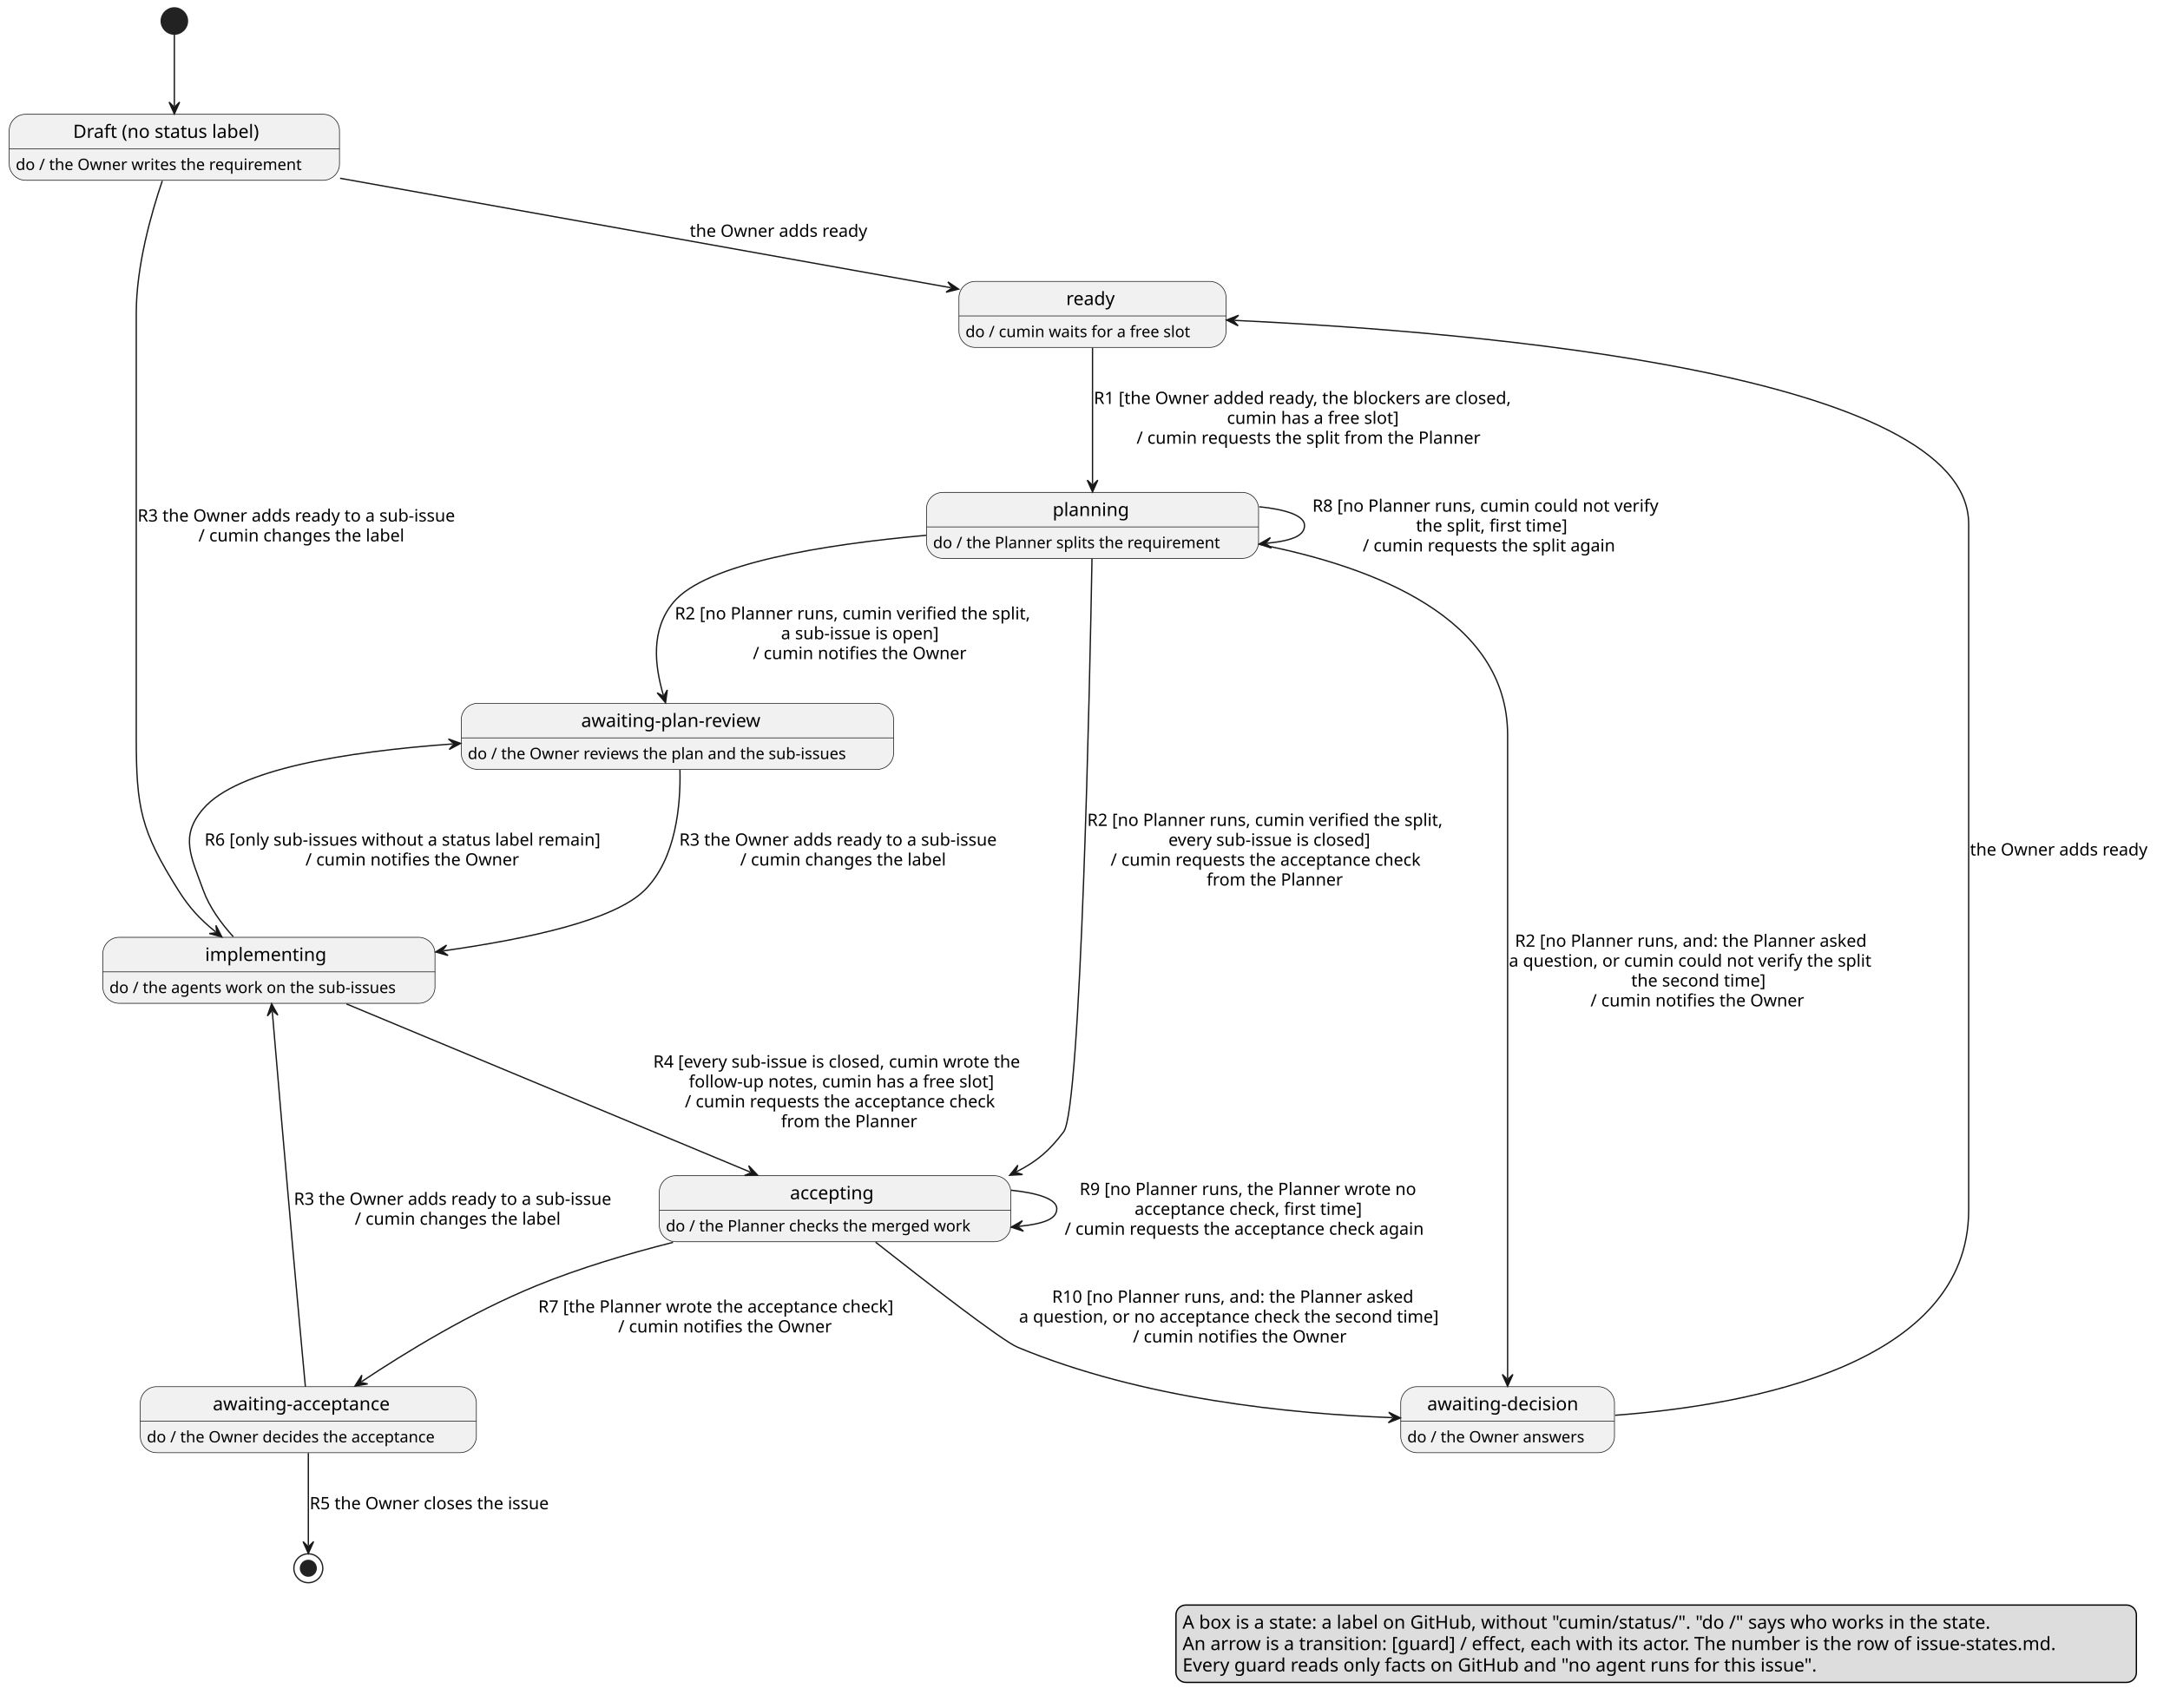
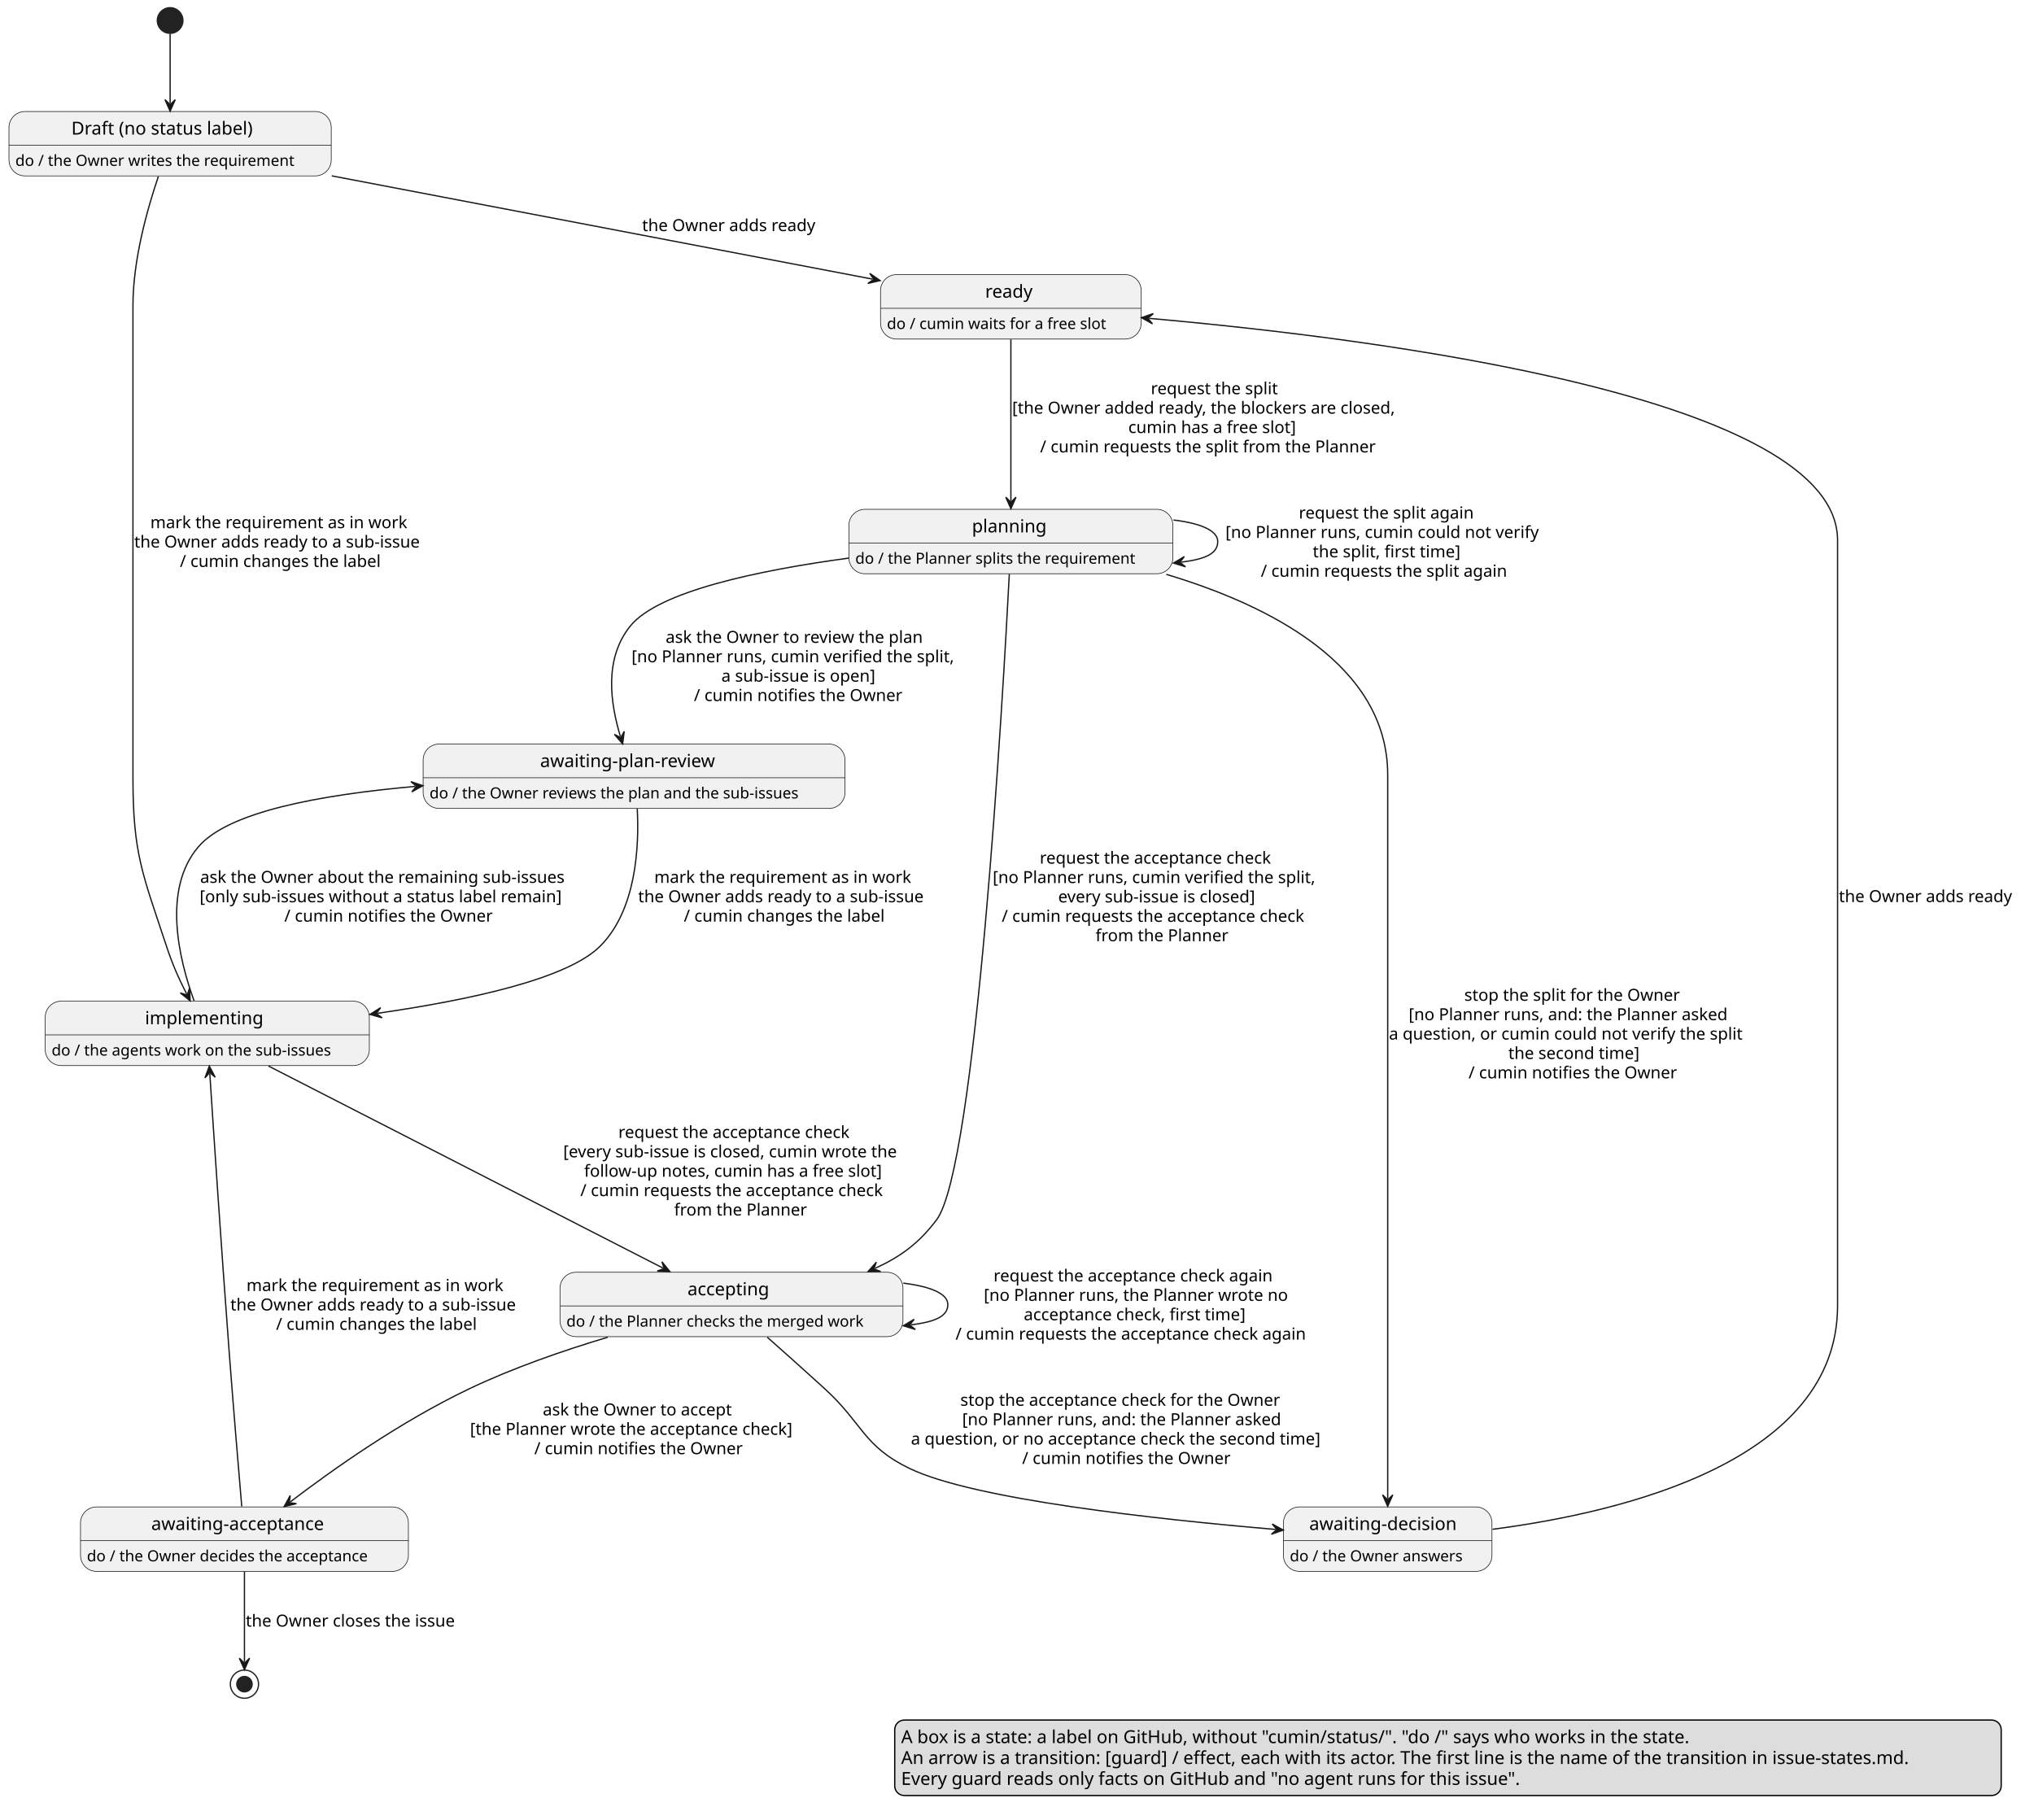
- <svg xmlns="http://www.w3.org/2000/svg" contentStyleType="text/css" data-diagram-type="STATE" height="1300px" preserveAspectRatio="none" style="width:1652px;height:1300px;background:#FFFFFF;" version="1.1" viewBox="0 0 1652 1300" width="1652px" zoomAndPan="magnify">
+ <svg xmlns="http://www.w3.org/2000/svg" contentStyleType="text/css" data-diagram-type="STATE" height="1420px" preserveAspectRatio="none" style="width:1587px;height:1420px;background:#FFFFFF;" version="1.1" viewBox="0 0 1587 1420" width="1587px" zoomAndPan="magnify">
  <defs />
  <g>
    <g id="Draft">
      <rect fill="#F1F1F1" height="50.266" rx="12.5" ry="12.5" style="stroke:#181818;stroke-width:0.5;" width="251.451" x="7" y="87" />
      <line style="stroke:#181818;stroke-width:0.5;" x1="7" x2="258.451" y1="113.297" y2="113.297" />
      <text fill="#000000" font-family="sans-serif" font-size="14" lengthAdjust="spacing" textLength="154.123" x="55.664" y="104.995">Draft (no status label)</text>
      <text fill="#000000" font-family="sans-serif" font-size="12" lengthAdjust="spacing" textLength="231.451" x="12" y="129.435">do / the Owner writes the requirement</text>
    </g>
    <g id="Ready">
-       <rect fill="#F1F1F1" height="50.266" rx="12.5" ry="12.5" style="stroke:#181818;stroke-width:0.5;" width="203.404" x="730.02" y="214.26" />
-       <line style="stroke:#181818;stroke-width:0.5;" x1="730.02" x2="933.424" y1="240.557" y2="240.557" />
-       <text fill="#000000" font-family="sans-serif" font-size="14" lengthAdjust="spacing" textLength="40.12" x="811.662" y="232.255">ready</text>
-       <text fill="#000000" font-family="sans-serif" font-size="12" lengthAdjust="spacing" textLength="183.404" x="735.02" y="256.695">do / cumin waits for a free slot</text>
+       <rect fill="#F1F1F1" height="50.266" rx="12.5" ry="12.5" style="stroke:#181818;stroke-width:0.5;" width="203.404" x="687.02" y="214.26" />
+       <line style="stroke:#181818;stroke-width:0.5;" x1="687.02" x2="890.424" y1="240.557" y2="240.557" />
+       <text fill="#000000" font-family="sans-serif" font-size="14" lengthAdjust="spacing" textLength="40.12" x="768.662" y="232.255">ready</text>
+       <text fill="#000000" font-family="sans-serif" font-size="12" lengthAdjust="spacing" textLength="183.404" x="692.02" y="256.695">do / cumin waits for a free slot</text>
    </g>
    <g id="Planning">
-       <rect fill="#F1F1F1" height="50.266" rx="12.5" ry="12.5" style="stroke:#181818;stroke-width:0.5;" width="252.793" x="705.33" y="374.9" />
-       <line style="stroke:#181818;stroke-width:0.5;" x1="705.33" x2="958.123" y1="401.197" y2="401.197" />
-       <text fill="#000000" font-family="sans-serif" font-size="14" lengthAdjust="spacing" textLength="60.751" x="801.351" y="392.895">planning</text>
-       <text fill="#000000" font-family="sans-serif" font-size="12" lengthAdjust="spacing" textLength="232.793" x="710.33" y="417.336">do / the Planner splits the requirement</text>
+       <rect fill="#F1F1F1" height="50.266" rx="12.5" ry="12.5" style="stroke:#181818;stroke-width:0.5;" width="252.793" x="662.33" y="397.4" />
+       <line style="stroke:#181818;stroke-width:0.5;" x1="662.33" x2="915.123" y1="423.697" y2="423.697" />
+       <text fill="#000000" font-family="sans-serif" font-size="14" lengthAdjust="spacing" textLength="60.751" x="758.351" y="415.395">planning</text>
+       <text fill="#000000" font-family="sans-serif" font-size="12" lengthAdjust="spacing" textLength="232.793" x="667.33" y="439.836">do / the Planner splits the requirement</text>
    </g>
    <g id="PlanReview">
-       <rect fill="#F1F1F1" height="50.266" rx="12.5" ry="12.5" style="stroke:#181818;stroke-width:0.5;" width="329.164" x="351.14" y="535.53" />
-       <line style="stroke:#181818;stroke-width:0.5;" x1="351.14" x2="680.304" y1="561.827" y2="561.827" />
-       <text fill="#000000" font-family="sans-serif" font-size="14" lengthAdjust="spacing" textLength="146.576" x="442.434" y="553.525">awaiting-plan-review</text>
-       <text fill="#000000" font-family="sans-serif" font-size="12" lengthAdjust="spacing" textLength="309.164" x="356.14" y="577.966">do / the Owner reviews the plan and the sub-issues</text>
+       <rect fill="#F1F1F1" height="50.266" rx="12.5" ry="12.5" style="stroke:#181818;stroke-width:0.5;" width="329.164" x="330.14" y="580.53" />
+       <line style="stroke:#181818;stroke-width:0.5;" x1="330.14" x2="659.304" y1="606.827" y2="606.827" />
+       <text fill="#000000" font-family="sans-serif" font-size="14" lengthAdjust="spacing" textLength="146.576" x="421.434" y="598.525">awaiting-plan-review</text>
+       <text fill="#000000" font-family="sans-serif" font-size="12" lengthAdjust="spacing" textLength="309.164" x="335.14" y="622.966">do / the Owner reviews the plan and the sub-issues</text>
    </g>
    <g id="Implementing">
-       <rect fill="#F1F1F1" height="50.266" rx="12.5" ry="12.5" style="stroke:#181818;stroke-width:0.5;" width="252.875" x="78.29" y="713.66" />
-       <line style="stroke:#181818;stroke-width:0.5;" x1="78.29" x2="331.165" y1="739.957" y2="739.957" />
-       <text fill="#000000" font-family="sans-serif" font-size="14" lengthAdjust="spacing" textLength="97.18" x="156.138" y="731.655">implementing</text>
-       <text fill="#000000" font-family="sans-serif" font-size="12" lengthAdjust="spacing" textLength="232.875" x="83.29" y="756.096">do / the agents work on the sub-issues</text>
+       <rect fill="#F1F1F1" height="50.266" rx="12.5" ry="12.5" style="stroke:#181818;stroke-width:0.5;" width="252.875" x="35.29" y="781.16" />
+       <line style="stroke:#181818;stroke-width:0.5;" x1="35.29" x2="288.165" y1="807.457" y2="807.457" />
+       <text fill="#000000" font-family="sans-serif" font-size="14" lengthAdjust="spacing" textLength="97.18" x="113.138" y="799.155">implementing</text>
+       <text fill="#000000" font-family="sans-serif" font-size="12" lengthAdjust="spacing" textLength="232.875" x="40.29" y="823.596">do / the agents work on the sub-issues</text>
    </g>
    <g id="Accepting">
-       <rect fill="#F1F1F1" height="50.266" rx="12.5" ry="12.5" style="stroke:#181818;stroke-width:0.5;" width="267.588" x="501.93" y="895.16" />
-       <line style="stroke:#181818;stroke-width:0.5;" x1="501.93" x2="769.518" y1="921.457" y2="921.457" />
-       <text fill="#000000" font-family="sans-serif" font-size="14" lengthAdjust="spacing" textLength="68.612" x="601.418" y="913.155">accepting</text>
-       <text fill="#000000" font-family="sans-serif" font-size="12" lengthAdjust="spacing" textLength="247.588" x="506.93" y="937.596">do / the Planner checks the merged work</text>
+       <rect fill="#F1F1F1" height="50.266" rx="12.5" ry="12.5" style="stroke:#181818;stroke-width:0.5;" width="267.588" x="436.93" y="992.66" />
+       <line style="stroke:#181818;stroke-width:0.5;" x1="436.93" x2="704.518" y1="1018.957" y2="1018.957" />
+       <text fill="#000000" font-family="sans-serif" font-size="14" lengthAdjust="spacing" textLength="68.612" x="536.418" y="1010.655">accepting</text>
+       <text fill="#000000" font-family="sans-serif" font-size="12" lengthAdjust="spacing" textLength="247.588" x="441.93" y="1035.095">do / the Planner checks the merged work</text>
    </g>
    <g id="Acceptance">
-       <rect fill="#F1F1F1" height="50.266" rx="12.5" ry="12.5" style="stroke:#181818;stroke-width:0.5;" width="255.834" x="106.81" y="1055.79" />
-       <line style="stroke:#181818;stroke-width:0.5;" x1="106.81" x2="362.644" y1="1082.087" y2="1082.087" />
-       <text fill="#000000" font-family="sans-serif" font-size="14" lengthAdjust="spacing" textLength="145.414" x="162.02" y="1073.785">awaiting-acceptance</text>
-       <text fill="#000000" font-family="sans-serif" font-size="12" lengthAdjust="spacing" textLength="235.834" x="111.81" y="1098.226">do / the Owner decides the acceptance</text>
+       <rect fill="#F1F1F1" height="50.266" rx="12.5" ry="12.5" style="stroke:#181818;stroke-width:0.5;" width="255.834" x="62.81" y="1175.79" />
+       <line style="stroke:#181818;stroke-width:0.5;" x1="62.81" x2="318.644" y1="1202.087" y2="1202.087" />
+       <text fill="#000000" font-family="sans-serif" font-size="14" lengthAdjust="spacing" textLength="145.414" x="118.02" y="1193.785">awaiting-acceptance</text>
+       <text fill="#000000" font-family="sans-serif" font-size="12" lengthAdjust="spacing" textLength="235.834" x="67.81" y="1218.226">do / the Owner decides the acceptance</text>
    </g>
    <g id="Decision">
-       <rect fill="#F1F1F1" height="50.266" rx="12.5" ry="12.5" style="stroke:#181818;stroke-width:0.5;" width="162.728" x="1066.36" y="1055.79" />
-       <line style="stroke:#181818;stroke-width:0.5;" x1="1066.36" x2="1229.089" y1="1082.087" y2="1082.087" />
-       <text fill="#000000" font-family="sans-serif" font-size="14" lengthAdjust="spacing" textLength="122.397" x="1086.525" y="1073.785">awaiting-decision</text>
-       <text fill="#000000" font-family="sans-serif" font-size="12" lengthAdjust="spacing" textLength="142.728" x="1071.36" y="1098.226">do / the Owner answers</text>
+       <rect fill="#F1F1F1" height="50.266" rx="12.5" ry="12.5" style="stroke:#181818;stroke-width:0.5;" width="162.728" x="1001.36" y="1175.79" />
+       <line style="stroke:#181818;stroke-width:0.5;" x1="1001.36" x2="1164.089" y1="1202.087" y2="1202.087" />
+       <text fill="#000000" font-family="sans-serif" font-size="14" lengthAdjust="spacing" textLength="122.397" x="1021.525" y="1193.785">awaiting-decision</text>
+       <text fill="#000000" font-family="sans-serif" font-size="12" lengthAdjust="spacing" textLength="142.728" x="1006.36" y="1218.226">do / the Owner answers</text>
    </g>
    <ellipse cx="132.73" cy="16" fill="#222222" rx="10" ry="10" style="stroke:#222222;stroke-width:1;" />
-     <ellipse cx="234.73" cy="1194.06" fill="none" rx="11" ry="11" style="stroke:#222222;stroke-width:1;" />
-     <ellipse cx="234.73" cy="1194.06" fill="#222222" rx="6" ry="6" style="stroke:#222222;stroke-width:1;" />
+     <ellipse cx="190.73" cy="1314.06" fill="none" rx="11" ry="11" style="stroke:#222222;stroke-width:1;" />
+     <ellipse cx="190.73" cy="1314.06" fill="#222222" rx="6" ry="6" style="stroke:#222222;stroke-width:1;" />
    <g class="link" data-entity-1=".start." data-entity-2="Draft" data-source-line="32" data-uid="lnk3" id="link_.start._Draft">
      <path d="M132.73,26.37 C132.73,40.32 132.73,61.02 132.73,80.74" fill="none" id="*start*-to-Draft" style="stroke:#181818;stroke-width:1;" />
      <polygon fill="#181818" points="132.73,86.74,136.73,77.74,132.73,81.74,128.73,77.74,132.73,86.74" style="stroke:#181818;stroke-width:1;" />
    </g>
    <g class="link" data-entity-1="Draft" data-entity-2="Ready" data-source-line="33" data-uid="lnk4" id="link_Draft_Ready">
-       <path d="M258.9,135.74 C393.79,159.91 599.124,196.711 723.874,219.071" fill="none" id="Draft-to-Ready" style="stroke:#181818;stroke-width:1;" />
-       <polygon fill="#181818" points="729.78,220.13,721.627,214.605,724.858,219.248,720.216,222.479,729.78,220.13" style="stroke:#181818;stroke-width:1;" />
-       <text fill="#000000" font-family="sans-serif" font-size="13" lengthAdjust="spacing" textLength="144.676" x="525.08" y="180.327">the Owner adds ready</text>
+       <path d="M258.82,137.21 C383.31,160.98 565.427,195.754 680.817,217.794" fill="none" id="Draft-to-Ready" style="stroke:#181818;stroke-width:1;" />
+       <polygon fill="#181818" points="686.71,218.92,678.62,213.303,681.799,217.982,677.119,221.161,686.71,218.92" style="stroke:#181818;stroke-width:1;" />
+       <text fill="#000000" font-family="sans-serif" font-size="13" lengthAdjust="spacing" textLength="144.676" x="501" y="180.327">the Owner adds ready</text>
    </g>
    <g class="link" data-entity-1="Draft" data-entity-2="Implementing" data-source-line="34" data-uid="lnk5" id="link_Draft_Implementing">
-       <path d="M123.55,137.7 C115.05,162.68 103.73,202.68 103.73,238.4 C103.73,238.4 103.73,238.4 103.73,561.66 C103.73,615.2 107.2,632.49 135.73,677.79 C144.27,691.36 152.154,699.776 164.214,709.576" fill="none" id="Draft-to-Implementing" style="stroke:#181818;stroke-width:1;" />
-       <polygon fill="#181818" points="168.87,713.36,164.408,704.58,164.99,710.207,159.363,710.788,168.87,713.36" style="stroke:#181818;stroke-width:1;" />
-       <text fill="#000000" font-family="sans-serif" font-size="13" lengthAdjust="spacing" textLength="260.876" x="104.73" y="397.097">R3 the Owner adds ready to a sub-issue</text>
-       <text fill="#000000" font-family="sans-serif" font-size="13" lengthAdjust="spacing" textLength="168.2" x="151.068" y="412.23">/ cumin changes the label</text>
+       <path d="M123.55,137.7 C115.05,162.68 103.73,202.68 103.73,238.4 C103.73,238.4 103.73,238.4 103.73,606.66 C103.73,666.08 111.08,681.38 129.73,737.79 C134.61,752.57 139.224,762.985 145.634,775.555" fill="none" id="Draft-to-Implementing" style="stroke:#181818;stroke-width:1;" />
+       <polygon fill="#181818" points="148.36,780.9,147.835,771.065,146.089,776.446,140.708,774.699,148.36,780.9" style="stroke:#181818;stroke-width:1;" />
+       <text fill="#000000" font-family="sans-serif" font-size="13" lengthAdjust="spacing" textLength="214.335" x="117.282" y="412.097">mark the requirement as in work</text>
+       <text fill="#000000" font-family="sans-serif" font-size="13" lengthAdjust="spacing" textLength="239.44" x="104.73" y="427.23">the Owner adds ready to a sub-issue</text>
+       <text fill="#000000" font-family="sans-serif" font-size="13" lengthAdjust="spacing" textLength="168.2" x="140.35" y="442.363">/ cumin changes the label</text>
    </g>
    <g class="link" data-entity-1="Ready" data-entity-2="Planning" data-source-line="35" data-uid="lnk6" id="link_Ready_Planning">
-       <path d="M831.73,264.83 C831.73,294.64 831.73,338.74 831.73,368.56" fill="none" id="Ready-to-Planning" style="stroke:#181818;stroke-width:1;" />
-       <polygon fill="#181818" points="831.73,374.56,835.73,365.56,831.73,369.56,827.73,365.56,831.73,374.56" style="stroke:#181818;stroke-width:1;" />
-       <text fill="#000000" font-family="sans-serif" font-size="13" lengthAdjust="spacing" textLength="344.443" x="832.73" y="307.597">R1 [the Owner added ready, the blockers are closed,</text>
-       <text fill="#000000" font-family="sans-serif" font-size="13" lengthAdjust="spacing" textLength="141.8" x="934.051" y="322.73">cumin has a free slot]</text>
-       <text fill="#000000" font-family="sans-serif" font-size="13" lengthAdjust="spacing" textLength="279.475" x="865.214" y="337.863">/ cumin requests the split from the Planner</text>
+       <path d="M788.73,264.82 C788.73,299.39 788.73,356.23 788.73,390.91" fill="none" id="Ready-to-Planning" style="stroke:#181818;stroke-width:1;" />
+       <polygon fill="#181818" points="788.73,396.91,792.73,387.91,788.73,391.91,784.73,387.91,788.73,396.91" style="stroke:#181818;stroke-width:1;" />
+       <text fill="#000000" font-family="sans-serif" font-size="13" lengthAdjust="spacing" textLength="106.647" x="897.91" y="307.597">request the split</text>
+       <text fill="#000000" font-family="sans-serif" font-size="13" lengthAdjust="spacing" textLength="323.007" x="789.73" y="322.73">[the Owner added ready, the blockers are closed,</text>
+       <text fill="#000000" font-family="sans-serif" font-size="13" lengthAdjust="spacing" textLength="141.8" x="880.333" y="337.863">cumin has a free slot]</text>
+       <text fill="#000000" font-family="sans-serif" font-size="13" lengthAdjust="spacing" textLength="279.475" x="811.496" y="352.995">/ cumin requests the split from the Planner</text>
    </g>
    <g class="link" data-entity-1="Planning" data-entity-2="PlanReview" data-source-line="36" data-uid="lnk7" id="link_Planning_PlanReview">
-       <path d="M705.05,407.58 C627.07,414.56 537.45,428.95 512.73,458.53 C495.15,479.55 498.433,506.749 504.993,529.289" fill="none" id="Planning-to-PlanReview" style="stroke:#181818;stroke-width:1;" />
-       <polygon fill="#181818" points="506.67,535.05,507.996,525.291,505.273,530.249,500.314,527.526,506.67,535.05" style="stroke:#181818;stroke-width:1;" />
-       <text fill="#000000" font-family="sans-serif" font-size="13" lengthAdjust="spacing" textLength="291.262" x="513.73" y="471.597">R2 [no Planner runs, cumin verified the split,</text>
-       <text fill="#000000" font-family="sans-serif" font-size="13" lengthAdjust="spacing" textLength="129.613" x="594.555" y="486.73">a sub-issue is open]</text>
-       <text fill="#000000" font-family="sans-serif" font-size="13" lengthAdjust="spacing" textLength="172.453" x="573.135" y="501.863">/ cumin notifies the Owner</text>
+       <path d="M662.16,435.46 C591.55,445.02 513.53,461.44 491.73,488.53 C470.99,514.3 476.317,548.966 484.077,574.686" fill="none" id="Planning-to-PlanReview" style="stroke:#181818;stroke-width:1;" />
+       <polygon fill="#181818" points="485.81,580.43,487.04,570.658,484.366,575.643,479.381,572.969,485.81,580.43" style="stroke:#181818;stroke-width:1;" />
+       <text fill="#000000" font-family="sans-serif" font-size="13" lengthAdjust="spacing" textLength="216.576" x="519.355" y="501.597">ask the Owner to review the plan</text>
+       <text fill="#000000" font-family="sans-serif" font-size="13" lengthAdjust="spacing" textLength="269.826" x="492.73" y="516.73">[no Planner runs, cumin verified the split,</text>
+       <text fill="#000000" font-family="sans-serif" font-size="13" lengthAdjust="spacing" textLength="129.613" x="562.837" y="531.862">a sub-issue is open]</text>
+       <text fill="#000000" font-family="sans-serif" font-size="13" lengthAdjust="spacing" textLength="172.453" x="541.417" y="546.995">/ cumin notifies the Owner</text>
    </g>
    <g class="link" data-entity-1="Planning" data-entity-2="Accepting" data-source-line="37" data-uid="lnk8" id="link_Planning_Accepting">
-       <path d="M831.32,425.39 C829.69,518.06 823.02,844.3 809.73,861.79 C798.95,875.98 789.905,883.984 774.005,892.094" fill="none" id="Planning-to-Accepting" style="stroke:#181818;stroke-width:1;" />
-       <polygon fill="#181818" points="768.66,894.82,778.495,894.294,773.114,892.548,774.86,887.167,768.66,894.82" style="stroke:#181818;stroke-width:1;" />
-       <text fill="#000000" font-family="sans-serif" font-size="13" lengthAdjust="spacing" textLength="291.262" x="827.7" y="628.857">R2 [no Planner runs, cumin verified the split,</text>
-       <text fill="#000000" font-family="sans-serif" font-size="13" lengthAdjust="spacing" textLength="167.667" x="889.498" y="643.99">every sub-issue is closed]</text>
-       <text fill="#000000" font-family="sans-serif" font-size="13" lengthAdjust="spacing" textLength="255.773" x="845.445" y="659.122">/ cumin requests the acceptance check</text>
-       <text fill="#000000" font-family="sans-serif" font-size="13" lengthAdjust="spacing" textLength="109.376" x="918.643" y="674.255">from the Planner</text>
+       <path d="M787.51,447.84 C782.4,546.16 761.49,911.08 730.73,951.79 C717.17,969.73 703.275,980.241 682.695,989.671" fill="none" id="Planning-to-Accepting" style="stroke:#181818;stroke-width:1;" />
+       <polygon fill="#181818" points="677.24,992.17,687.088,992.057,681.785,990.087,683.756,984.784,677.24,992.17" style="stroke:#181818;stroke-width:1;" />
+       <text fill="#000000" font-family="sans-serif" font-size="13" lengthAdjust="spacing" textLength="196.454" x="811.226" y="673.857">request the acceptance check</text>
+       <text fill="#000000" font-family="sans-serif" font-size="13" lengthAdjust="spacing" textLength="269.826" x="774.54" y="688.99">[no Planner runs, cumin verified the split,</text>
+       <text fill="#000000" font-family="sans-serif" font-size="13" lengthAdjust="spacing" textLength="167.667" x="825.62" y="704.122">every sub-issue is closed]</text>
+       <text fill="#000000" font-family="sans-serif" font-size="13" lengthAdjust="spacing" textLength="255.773" x="781.567" y="719.255">/ cumin requests the acceptance check</text>
+       <text fill="#000000" font-family="sans-serif" font-size="13" lengthAdjust="spacing" textLength="109.376" x="854.765" y="734.388">from the Planner</text>
    </g>
    <g class="link" data-entity-1="Planning" data-entity-2="Planning" data-source-line="38" data-uid="lnk9" id="link_Planning_Planning">
-       <path d="M958.59,385.84 C979.07,387.89 993.12,392.62 993.12,400.03 C993.12,407.44 985.04,411.572 964.56,413.622" fill="none" id="Planning-to-Planning" style="stroke:#181818;stroke-width:1;" />
-       <polygon fill="#181818" points="958.59,414.22,967.944,417.304,963.565,413.722,967.147,409.344,958.59,414.22" style="stroke:#181818;stroke-width:1;" />
-       <text fill="#000000" font-family="sans-serif" font-size="13" lengthAdjust="spacing" textLength="282.775" x="999.12" y="389.597">R8 [no Planner runs, cumin could not verify</text>
-       <text fill="#000000" font-family="sans-serif" font-size="13" lengthAdjust="spacing" textLength="125.055" x="1077.98" y="404.73">the split, first time]</text>
-       <text fill="#000000" font-family="sans-serif" font-size="13" lengthAdjust="spacing" textLength="206.134" x="1037.441" y="419.863">/ cumin requests the split again</text>
+       <path d="M915.59,405.74 C936.07,408.17 950.12,413.77 950.12,422.53 C950.12,431.29 942.028,436.183 921.548,438.613" fill="none" id="Planning-to-Planning" style="stroke:#181818;stroke-width:1;" />
+       <polygon fill="#181818" points="915.59,439.32,924.999,442.232,920.555,438.731,924.056,434.287,915.59,439.32" style="stroke:#181818;stroke-width:1;" />
+       <text fill="#000000" font-family="sans-serif" font-size="13" lengthAdjust="spacing" textLength="146.815" x="1013.382" y="404.597">request the split again</text>
+       <text fill="#000000" font-family="sans-serif" font-size="13" lengthAdjust="spacing" textLength="261.339" x="956.12" y="419.73">[no Planner runs, cumin could not verify</text>
+       <text fill="#000000" font-family="sans-serif" font-size="13" lengthAdjust="spacing" textLength="125.055" x="1024.262" y="434.863">the split, first time]</text>
+       <text fill="#000000" font-family="sans-serif" font-size="13" lengthAdjust="spacing" textLength="206.134" x="983.723" y="449.995">/ cumin requests the split again</text>
    </g>
    <g class="link" data-entity-1="Planning" data-entity-2="Decision" data-source-line="39" data-uid="lnk10" id="link_Planning_Decision">
-       <path d="M958.43,414.43 C1046.35,431.58 1147.73,470.65 1147.73,559.66 C1147.73,559.66 1147.73,559.66 1147.73,921.29 C1147.73,968.8 1147.73,1018.31 1147.73,1049.47" fill="none" id="Planning-to-Decision" style="stroke:#181818;stroke-width:1;" />
-       <polygon fill="#181818" points="1147.73,1055.47,1151.73,1046.47,1147.73,1050.47,1143.73,1046.47,1147.73,1055.47" style="stroke:#181818;stroke-width:1;" />
-       <text fill="#000000" font-family="sans-serif" font-size="13" lengthAdjust="spacing" textLength="287.39" x="1153.342" y="720.857">R2 [no Planner runs, and: the Planner asked</text>
-       <text fill="#000000" font-family="sans-serif" font-size="13" lengthAdjust="spacing" textLength="296.613" x="1148.73" y="735.99">a question, or cumin could not verify the split</text>
-       <text fill="#000000" font-family="sans-serif" font-size="13" lengthAdjust="spacing" textLength="110.405" x="1241.834" y="751.122">the second time]</text>
-       <text fill="#000000" font-family="sans-serif" font-size="13" lengthAdjust="spacing" textLength="172.453" x="1210.81" y="766.255">/ cumin notifies the Owner</text>
+       <path d="M910,448.14 C990.99,472.46 1082.73,518.93 1082.73,604.66 C1082.73,604.66 1082.73,604.66 1082.73,1018.79 C1082.73,1074.77 1082.73,1134.47 1082.73,1169.32" fill="none" id="Planning-to-Decision" style="stroke:#181818;stroke-width:1;" />
+       <polygon fill="#181818" points="1082.73,1175.32,1086.73,1166.32,1082.73,1170.32,1078.73,1166.32,1082.73,1175.32" style="stroke:#181818;stroke-width:1;" />
+       <text fill="#000000" font-family="sans-serif" font-size="13" lengthAdjust="spacing" textLength="179.074" x="1142.5" y="780.857">stop the split for the Owner</text>
+       <text fill="#000000" font-family="sans-serif" font-size="13" lengthAdjust="spacing" textLength="265.954" x="1099.06" y="795.99">[no Planner runs, and: the Planner asked</text>
+       <text fill="#000000" font-family="sans-serif" font-size="13" lengthAdjust="spacing" textLength="296.613" x="1083.73" y="811.122">a question, or cumin could not verify the split</text>
+       <text fill="#000000" font-family="sans-serif" font-size="13" lengthAdjust="spacing" textLength="110.405" x="1176.834" y="826.255">the second time]</text>
+       <text fill="#000000" font-family="sans-serif" font-size="13" lengthAdjust="spacing" textLength="172.453" x="1145.81" y="841.388">/ cumin notifies the Owner</text>
    </g>
    <g class="link" data-entity-1="PlanReview" data-entity-2="Implementing" data-source-line="40" data-uid="lnk11" id="link_PlanReview_Implementing">
-       <path d="M517.64,586.15 C518.26,612.49 514.85,653.8 490.73,677.79 C467.84,700.56 402.98,714.676 337.56,723.966" fill="none" id="PlanReview-to-Implementing" style="stroke:#181818;stroke-width:1;" />
-       <polygon fill="#181818" points="331.62,724.81,341.093,727.505,336.57,724.107,339.968,719.584,331.62,724.81" style="stroke:#181818;stroke-width:1;" />
-       <text fill="#000000" font-family="sans-serif" font-size="13" lengthAdjust="spacing" textLength="260.876" x="517.12" y="643.857">R3 the Owner adds ready to a sub-issue</text>
-       <text fill="#000000" font-family="sans-serif" font-size="13" lengthAdjust="spacing" textLength="168.2" x="563.458" y="658.99">/ cumin changes the label</text>
+       <path d="M497.21,631.05 C498.77,660.46 496.5,709.44 468.73,737.79 C443.33,763.72 367.398,780.07 294.588,790.62" fill="none" id="PlanReview-to-Implementing" style="stroke:#181818;stroke-width:1;" />
+       <polygon fill="#181818" points="288.65,791.48,298.131,794.148,293.598,790.763,296.983,786.231,288.65,791.48" style="stroke:#181818;stroke-width:1;" />
+       <text fill="#000000" font-family="sans-serif" font-size="13" lengthAdjust="spacing" textLength="214.335" x="510.452" y="688.857">mark the requirement as in work</text>
+       <text fill="#000000" font-family="sans-serif" font-size="13" lengthAdjust="spacing" textLength="239.44" x="497.9" y="703.99">the Owner adds ready to a sub-issue</text>
+       <text fill="#000000" font-family="sans-serif" font-size="13" lengthAdjust="spacing" textLength="168.2" x="533.52" y="719.122">/ cumin changes the label</text>
    </g>
    <g class="link" data-entity-1="Implementing" data-entity-2="PlanReview" data-source-line="42" data-uid="lnk13" id="link_Implementing_PlanReview">
-       <path d="M177.59,713.19 C168.5,703.2 159.48,690.93 154.73,677.79 C145.34,651.88 136.74,636.67 154.73,615.79 C180.73,585.6 262.306,572.447 344.676,566.427" fill="none" id="Implementing-to-PlanReview" style="stroke:#181818;stroke-width:1;" />
-       <polygon fill="#181818" points="350.66,565.99,341.392,562.657,345.673,566.355,341.976,570.635,350.66,565.99" style="stroke:#181818;stroke-width:1;" />
-       <text fill="#000000" font-family="sans-serif" font-size="13" lengthAdjust="spacing" textLength="326.041" x="155.73" y="643.857">R6 [only sub-issues without a status label remain]</text>
-       <text fill="#000000" font-family="sans-serif" font-size="13" lengthAdjust="spacing" textLength="172.453" x="232.524" y="658.99">/ cumin notifies the Owner</text>
+       <path d="M151.4,780.82 C139.86,749.16 126.28,694.13 154.73,660.79 C178.15,633.34 249.144,620.286 323.934,613.576" fill="none" id="Implementing-to-PlanReview" style="stroke:#181818;stroke-width:1;" />
+       <polygon fill="#181818" points="329.91,613.04,320.589,609.86,324.93,613.487,321.303,617.828,329.91,613.04" style="stroke:#181818;stroke-width:1;" />
+       <text fill="#000000" font-family="sans-serif" font-size="13" lengthAdjust="spacing" textLength="303.735" x="156.165" y="688.857">ask the Owner about the remaining sub-issues</text>
+       <text fill="#000000" font-family="sans-serif" font-size="13" lengthAdjust="spacing" textLength="304.605" x="155.73" y="703.99">[only sub-issues without a status label remain]</text>
+       <text fill="#000000" font-family="sans-serif" font-size="13" lengthAdjust="spacing" textLength="172.453" x="221.806" y="719.122">/ cumin notifies the Owner</text>
    </g>
    <g class="link" data-entity-1="Implementing" data-entity-2="Accepting" data-source-line="41" data-uid="lnk12" id="link_Implementing_Accepting">
-       <path d="M263.75,764.38 C346.06,798.65 488.891,858.143 571.181,892.413" fill="none" id="Implementing-to-Accepting" style="stroke:#181818;stroke-width:1;" />
-       <polygon fill="#181818" points="576.72,894.72,569.949,887.567,572.104,892.798,566.874,894.953,576.72,894.72" style="stroke:#181818;stroke-width:1;" />
-       <text fill="#000000" font-family="sans-serif" font-size="13" lengthAdjust="spacing" textLength="303.894" x="497.32" y="812.857">R4 [every sub-issue is closed, cumin wrote the</text>
-       <text fill="#000000" font-family="sans-serif" font-size="13" lengthAdjust="spacing" textLength="249.78" x="524.377" y="827.99">follow-up notes, cumin has a free slot]</text>
-       <text fill="#000000" font-family="sans-serif" font-size="13" lengthAdjust="spacing" textLength="255.773" x="521.381" y="843.122">/ cumin requests the acceptance check</text>
-       <text fill="#000000" font-family="sans-serif" font-size="13" lengthAdjust="spacing" textLength="109.376" x="594.579" y="858.255">from the Planner</text>
+       <path d="M209.44,831.74 C288.04,872 438.53,949.074 517.34,989.444" fill="none" id="Implementing-to-Accepting" style="stroke:#181818;stroke-width:1;" />
+       <polygon fill="#181818" points="522.68,992.18,516.493,984.517,518.23,989.9,512.846,991.637,522.68,992.18" style="stroke:#181818;stroke-width:1;" />
+       <text fill="#000000" font-family="sans-serif" font-size="13" lengthAdjust="spacing" textLength="196.454" x="482.432" y="887.857">request the acceptance check</text>
+       <text fill="#000000" font-family="sans-serif" font-size="13" lengthAdjust="spacing" textLength="282.458" x="439.43" y="902.99">[every sub-issue is closed, cumin wrote the</text>
+       <text fill="#000000" font-family="sans-serif" font-size="13" lengthAdjust="spacing" textLength="249.78" x="455.769" y="918.122">follow-up notes, cumin has a free slot]</text>
+       <text fill="#000000" font-family="sans-serif" font-size="13" lengthAdjust="spacing" textLength="255.773" x="452.773" y="933.255">/ cumin requests the acceptance check</text>
+       <text fill="#000000" font-family="sans-serif" font-size="13" lengthAdjust="spacing" textLength="109.376" x="525.971" y="948.388">from the Planner</text>
    </g>
    <g class="link" data-entity-1="Accepting" data-entity-2="Acceptance" data-source-line="43" data-uid="lnk14" id="link_Accepting_Acceptance">
-       <path d="M512.37,945.92 C478.18,954.52 441.48,965.44 408.73,978.79 C358.09,999.45 309.337,1029.319 275.197,1052.009" fill="none" id="Accepting-to-Acceptance" style="stroke:#181818;stroke-width:1;" />
-       <polygon fill="#181818" points="270.2,1055.33,279.91,1053.68,274.364,1052.562,275.481,1047.017,270.2,1055.33" style="stroke:#181818;stroke-width:1;" />
-       <text fill="#000000" font-family="sans-serif" font-size="13" lengthAdjust="spacing" textLength="294.195" x="409.73" y="999.357">R7 [the Planner wrote the acceptance check]</text>
-       <text fill="#000000" font-family="sans-serif" font-size="13" lengthAdjust="spacing" textLength="172.453" x="470.601" y="1014.49">/ cumin notifies the Owner</text>
+       <path d="M474.2,1043.36 C439.21,1053.83 399.91,1067.43 365.73,1083.79 C311.95,1109.54 260.254,1146.136 226.474,1171.846" fill="none" id="Accepting-to-Acceptance" style="stroke:#181818;stroke-width:1;" />
+       <polygon fill="#181818" points="221.7,1175.48,231.284,1173.212,225.679,1172.452,226.439,1166.846,221.7,1175.48" style="stroke:#181818;stroke-width:1;" />
+       <text fill="#000000" font-family="sans-serif" font-size="13" lengthAdjust="spacing" textLength="159.237" x="423.491" y="1104.357">ask the Owner to accept</text>
+       <text fill="#000000" font-family="sans-serif" font-size="13" lengthAdjust="spacing" textLength="272.759" x="366.73" y="1119.49">[the Planner wrote the acceptance check]</text>
+       <text fill="#000000" font-family="sans-serif" font-size="13" lengthAdjust="spacing" textLength="172.453" x="416.883" y="1134.622">/ cumin notifies the Owner</text>
    </g>
    <g class="link" data-entity-1="Accepting" data-entity-2="Accepting" data-source-line="44" data-uid="lnk15" id="link_Accepting_Accepting">
-       <path d="M769.79,906.24 C790.46,908.36 804.52,913.05 804.52,920.29 C804.52,927.54 796.429,931.618 775.759,933.738" fill="none" id="Accepting-to-Accepting" style="stroke:#181818;stroke-width:1;" />
-       <polygon fill="#181818" points="769.79,934.35,779.151,937.411,774.764,933.84,778.335,929.453,769.79,934.35" style="stroke:#181818;stroke-width:1;" />
-       <text fill="#000000" font-family="sans-serif" font-size="13" lengthAdjust="spacing" textLength="273.254" x="821.863" y="909.857">R9 [no Planner runs, the Planner wrote no</text>
-       <text fill="#000000" font-family="sans-serif" font-size="13" lengthAdjust="spacing" textLength="189.395" x="863.793" y="924.99">acceptance check, first time]</text>
-       <text fill="#000000" font-family="sans-serif" font-size="13" lengthAdjust="spacing" textLength="295.94" x="810.52" y="940.122">/ cumin requests the acceptance check again</text>
+       <path d="M704.79,1001.17 C725.46,1003.68 739.52,1009.22 739.52,1017.79 C739.52,1026.37 731.416,1031.187 710.746,1033.697" fill="none" id="Accepting-to-Accepting" style="stroke:#181818;stroke-width:1;" />
+       <polygon fill="#181818" points="704.79,1034.42,714.207,1037.306,709.754,1033.817,713.242,1029.364,704.79,1034.42" style="stroke:#181818;stroke-width:1;" />
+       <text fill="#000000" font-family="sans-serif" font-size="13" lengthAdjust="spacing" textLength="236.622" x="775.179" y="999.857">request the acceptance check again</text>
+       <text fill="#000000" font-family="sans-serif" font-size="13" lengthAdjust="spacing" textLength="251.818" x="767.581" y="1014.99">[no Planner runs, the Planner wrote no</text>
+       <text fill="#000000" font-family="sans-serif" font-size="13" lengthAdjust="spacing" textLength="189.395" x="798.793" y="1030.122">acceptance check, first time]</text>
+       <text fill="#000000" font-family="sans-serif" font-size="13" lengthAdjust="spacing" textLength="295.94" x="745.52" y="1045.255">/ cumin requests the acceptance check again</text>
    </g>
    <g class="link" data-entity-1="Accepting" data-entity-2="Decision" data-source-line="45" data-uid="lnk16" id="link_Accepting_Decision">
-       <path d="M666.61,945.8 C703.77,975.08 762.71,1020.79 774.73,1025.79 C869.57,1065.27 982.374,1076.465 1060.084,1079.385" fill="none" id="Accepting-to-Decision" style="stroke:#181818;stroke-width:1;" />
-       <polygon fill="#181818" points="1066.08,1079.61,1057.236,1075.275,1061.083,1079.422,1056.936,1083.269,1066.08,1079.61" style="stroke:#181818;stroke-width:1;" />
-       <text fill="#000000" font-family="sans-serif" font-size="13" lengthAdjust="spacing" textLength="295.661" x="800.886" y="991.857">R10 [no Planner runs, and: the Planner asked</text>
-       <text fill="#000000" font-family="sans-serif" font-size="13" lengthAdjust="spacing" textLength="345.973" x="775.73" y="1006.99">a question, or no acceptance check the second time]</text>
-       <text fill="#000000" font-family="sans-serif" font-size="13" lengthAdjust="spacing" textLength="172.453" x="862.49" y="1022.122">/ cumin notifies the Owner</text>
+       <path d="M598.61,1043.31 C612.29,1055.41 628.95,1070.28 643.73,1083.79 C673.42,1110.96 673.47,1128.32 709.73,1145.79 C759.76,1169.91 901.462,1185.33 995.292,1193.34" fill="none" id="Accepting-to-Decision" style="stroke:#181818;stroke-width:1;" />
+       <polygon fill="#181818" points="1001.27,1193.85,992.643,1189.099,996.288,1193.425,991.962,1197.07,1001.27,1193.85" style="stroke:#181818;stroke-width:1;" />
+       <text fill="#000000" font-family="sans-serif" font-size="13" lengthAdjust="spacing" textLength="268.88" x="749.276" y="1096.857">stop the acceptance check for the Owner</text>
+       <text fill="#000000" font-family="sans-serif" font-size="13" lengthAdjust="spacing" textLength="265.954" x="750.739" y="1111.99">[no Planner runs, and: the Planner asked</text>
+       <text fill="#000000" font-family="sans-serif" font-size="13" lengthAdjust="spacing" textLength="345.973" x="710.73" y="1127.122">a question, or no acceptance check the second time]</text>
+       <text fill="#000000" font-family="sans-serif" font-size="13" lengthAdjust="spacing" textLength="172.453" x="797.49" y="1142.255">/ cumin notifies the Owner</text>
    </g>
    <g class="link" data-entity-1="Acceptance" data-entity-2="Implementing" data-source-line="46" data-uid="lnk17" id="link_Acceptance_Implementing">
-       <path d="M232.48,1055.76 C230.03,1029.45 226.04,986.14 222.73,948.79 C216.8,882.05 210.595,809.259 207.296,770.229" fill="none" id="Acceptance-to-Implementing" style="stroke:#181818;stroke-width:1;" />
-       <polygon fill="#181818" points="206.79,764.25,203.562,773.555,207.211,769.232,211.534,772.881,206.79,764.25" style="stroke:#181818;stroke-width:1;" />
-       <text fill="#000000" font-family="sans-serif" font-size="13" lengthAdjust="spacing" textLength="260.876" x="223.73" y="917.357">R3 the Owner adds ready to a sub-issue</text>
-       <text fill="#000000" font-family="sans-serif" font-size="13" lengthAdjust="spacing" textLength="168.2" x="270.068" y="932.49">/ cumin changes the label</text>
+       <path d="M188.61,1175.37 C186.13,1146.34 181.96,1096.57 178.73,1053.79 C172.59,972.52 166.59,882.097 163.7,837.777" fill="none" id="Acceptance-to-Implementing" style="stroke:#181818;stroke-width:1;" />
+       <polygon fill="#181818" points="163.31,831.79,159.904,841.031,163.635,836.779,167.887,840.511,163.31,831.79" style="stroke:#181818;stroke-width:1;" />
+       <text fill="#000000" font-family="sans-serif" font-size="13" lengthAdjust="spacing" textLength="214.335" x="192.282" y="1007.357">mark the requirement as in work</text>
+       <text fill="#000000" font-family="sans-serif" font-size="13" lengthAdjust="spacing" textLength="239.44" x="179.73" y="1022.49">the Owner adds ready to a sub-issue</text>
+       <text fill="#000000" font-family="sans-serif" font-size="13" lengthAdjust="spacing" textLength="168.2" x="215.35" y="1037.622">/ cumin changes the label</text>
    </g>
    <g class="link" data-entity-1="Acceptance" data-entity-2=".end." data-source-line="47" data-uid="lnk19" id="link_Acceptance_.end.">
-       <path d="M234.73,1106.32 C234.73,1130.21 234.73,1159.48 234.73,1176.76" fill="none" id="Acceptance-to-*end*" style="stroke:#181818;stroke-width:1;" />
-       <polygon fill="#181818" points="234.73,1182.76,238.73,1173.76,234.73,1177.76,230.73,1173.76,234.73,1182.76" style="stroke:#181818;stroke-width:1;" />
-       <text fill="#000000" font-family="sans-serif" font-size="13" lengthAdjust="spacing" textLength="196.733" x="235.73" y="1149.127">R5 the Owner closes the issue</text>
+       <path d="M190.73,1226.32 C190.73,1250.21 190.73,1279.48 190.73,1296.76" fill="none" id="Acceptance-to-*end*" style="stroke:#181818;stroke-width:1;" />
+       <polygon fill="#181818" points="190.73,1302.76,194.73,1293.76,190.73,1297.76,186.73,1293.76,190.73,1302.76" style="stroke:#181818;stroke-width:1;" />
+       <text fill="#000000" font-family="sans-serif" font-size="13" lengthAdjust="spacing" textLength="175.297" x="191.73" y="1269.127">the Owner closes the issue</text>
    </g>
    <g class="link" data-entity-1="Decision" data-entity-2="Ready" data-source-line="48" data-uid="lnk20" id="link_Decision_Ready">
-       <path d="M1229.58,1077.58 C1333.29,1069.74 1498.73,1038.82 1498.73,921.29 C1498.73,399.03 1498.73,399.03 1498.73,399.03 C1498.73,284.31 1126.593,252.691 939.743,243.931" fill="none" id="Decision-to-Ready" style="stroke:#181818;stroke-width:1;" />
-       <polygon fill="#181818" points="933.75,243.65,942.553,248.067,938.745,243.884,942.927,240.076,933.75,243.65" style="stroke:#181818;stroke-width:1;" />
-       <text fill="#000000" font-family="sans-serif" font-size="13" lengthAdjust="spacing" textLength="144.676" x="1499.73" y="651.357">the Owner adds ready</text>
+       <path d="M1164.58,1193.22 C1268.29,1179.72 1433.73,1139.31 1433.73,1018.79 C1433.73,421.53 1433.73,421.53 1433.73,421.53 C1433.73,310.09 1078.306,264.52 896.547,248.39" fill="none" id="Decision-to-Ready" style="stroke:#181818;stroke-width:1;" />
+       <polygon fill="#181818" points="890.57,247.86,899.181,252.64,895.55,248.302,899.888,244.671,890.57,247.86" style="stroke:#181818;stroke-width:1;" />
+       <text fill="#000000" font-family="sans-serif" font-size="13" lengthAdjust="spacing" textLength="144.676" x="1434.73" y="703.857">the Owner adds ready</text>
    </g>
    <g class="legend" data-source-line="50">
-       <rect fill="#DDDDDD" height="58.891" rx="7.5" ry="7.5" style="stroke:#000000;stroke-width:1;" width="731.157" x="895.249" y="1222.06" />
-       <text fill="#000000" font-family="sans-serif" font-size="14" lengthAdjust="spacing" textLength="665.8" x="900.249" y="1240.055">A box is a state: a label on GitHub, without "cumin/status/". "do /" says who works in the state.</text>
-       <text fill="#000000" font-family="sans-serif" font-size="14" lengthAdjust="spacing" textLength="721.157" x="900.249" y="1256.352">An arrow is a transition: [guard] / effect, each with its actor. The number is the row of issue-states.md.</text>
-       <text fill="#000000" font-family="sans-serif" font-size="14" lengthAdjust="spacing" textLength="520.406" x="900.249" y="1272.649">Every guard reads only facts on GitHub and "no agent runs for this issue".</text>
+       <rect fill="#DDDDDD" height="58.891" rx="7.5" ry="7.5" style="stroke:#000000;stroke-width:1;" width="863.31" x="698.096" y="1342.06" />
+       <text fill="#000000" font-family="sans-serif" font-size="14" lengthAdjust="spacing" textLength="665.8" x="703.096" y="1360.055">A box is a state: a label on GitHub, without "cumin/status/". "do /" says who works in the state.</text>
+       <text fill="#000000" font-family="sans-serif" font-size="14" lengthAdjust="spacing" textLength="853.31" x="703.096" y="1376.352">An arrow is a transition: [guard] / effect, each with its actor. The first line is the name of the transition in issue-states.md.</text>
+       <text fill="#000000" font-family="sans-serif" font-size="14" lengthAdjust="spacing" textLength="520.406" x="703.096" y="1392.649">Every guard reads only facts on GitHub and "no agent runs for this issue".</text>
    </g>
  </g>
</svg>
